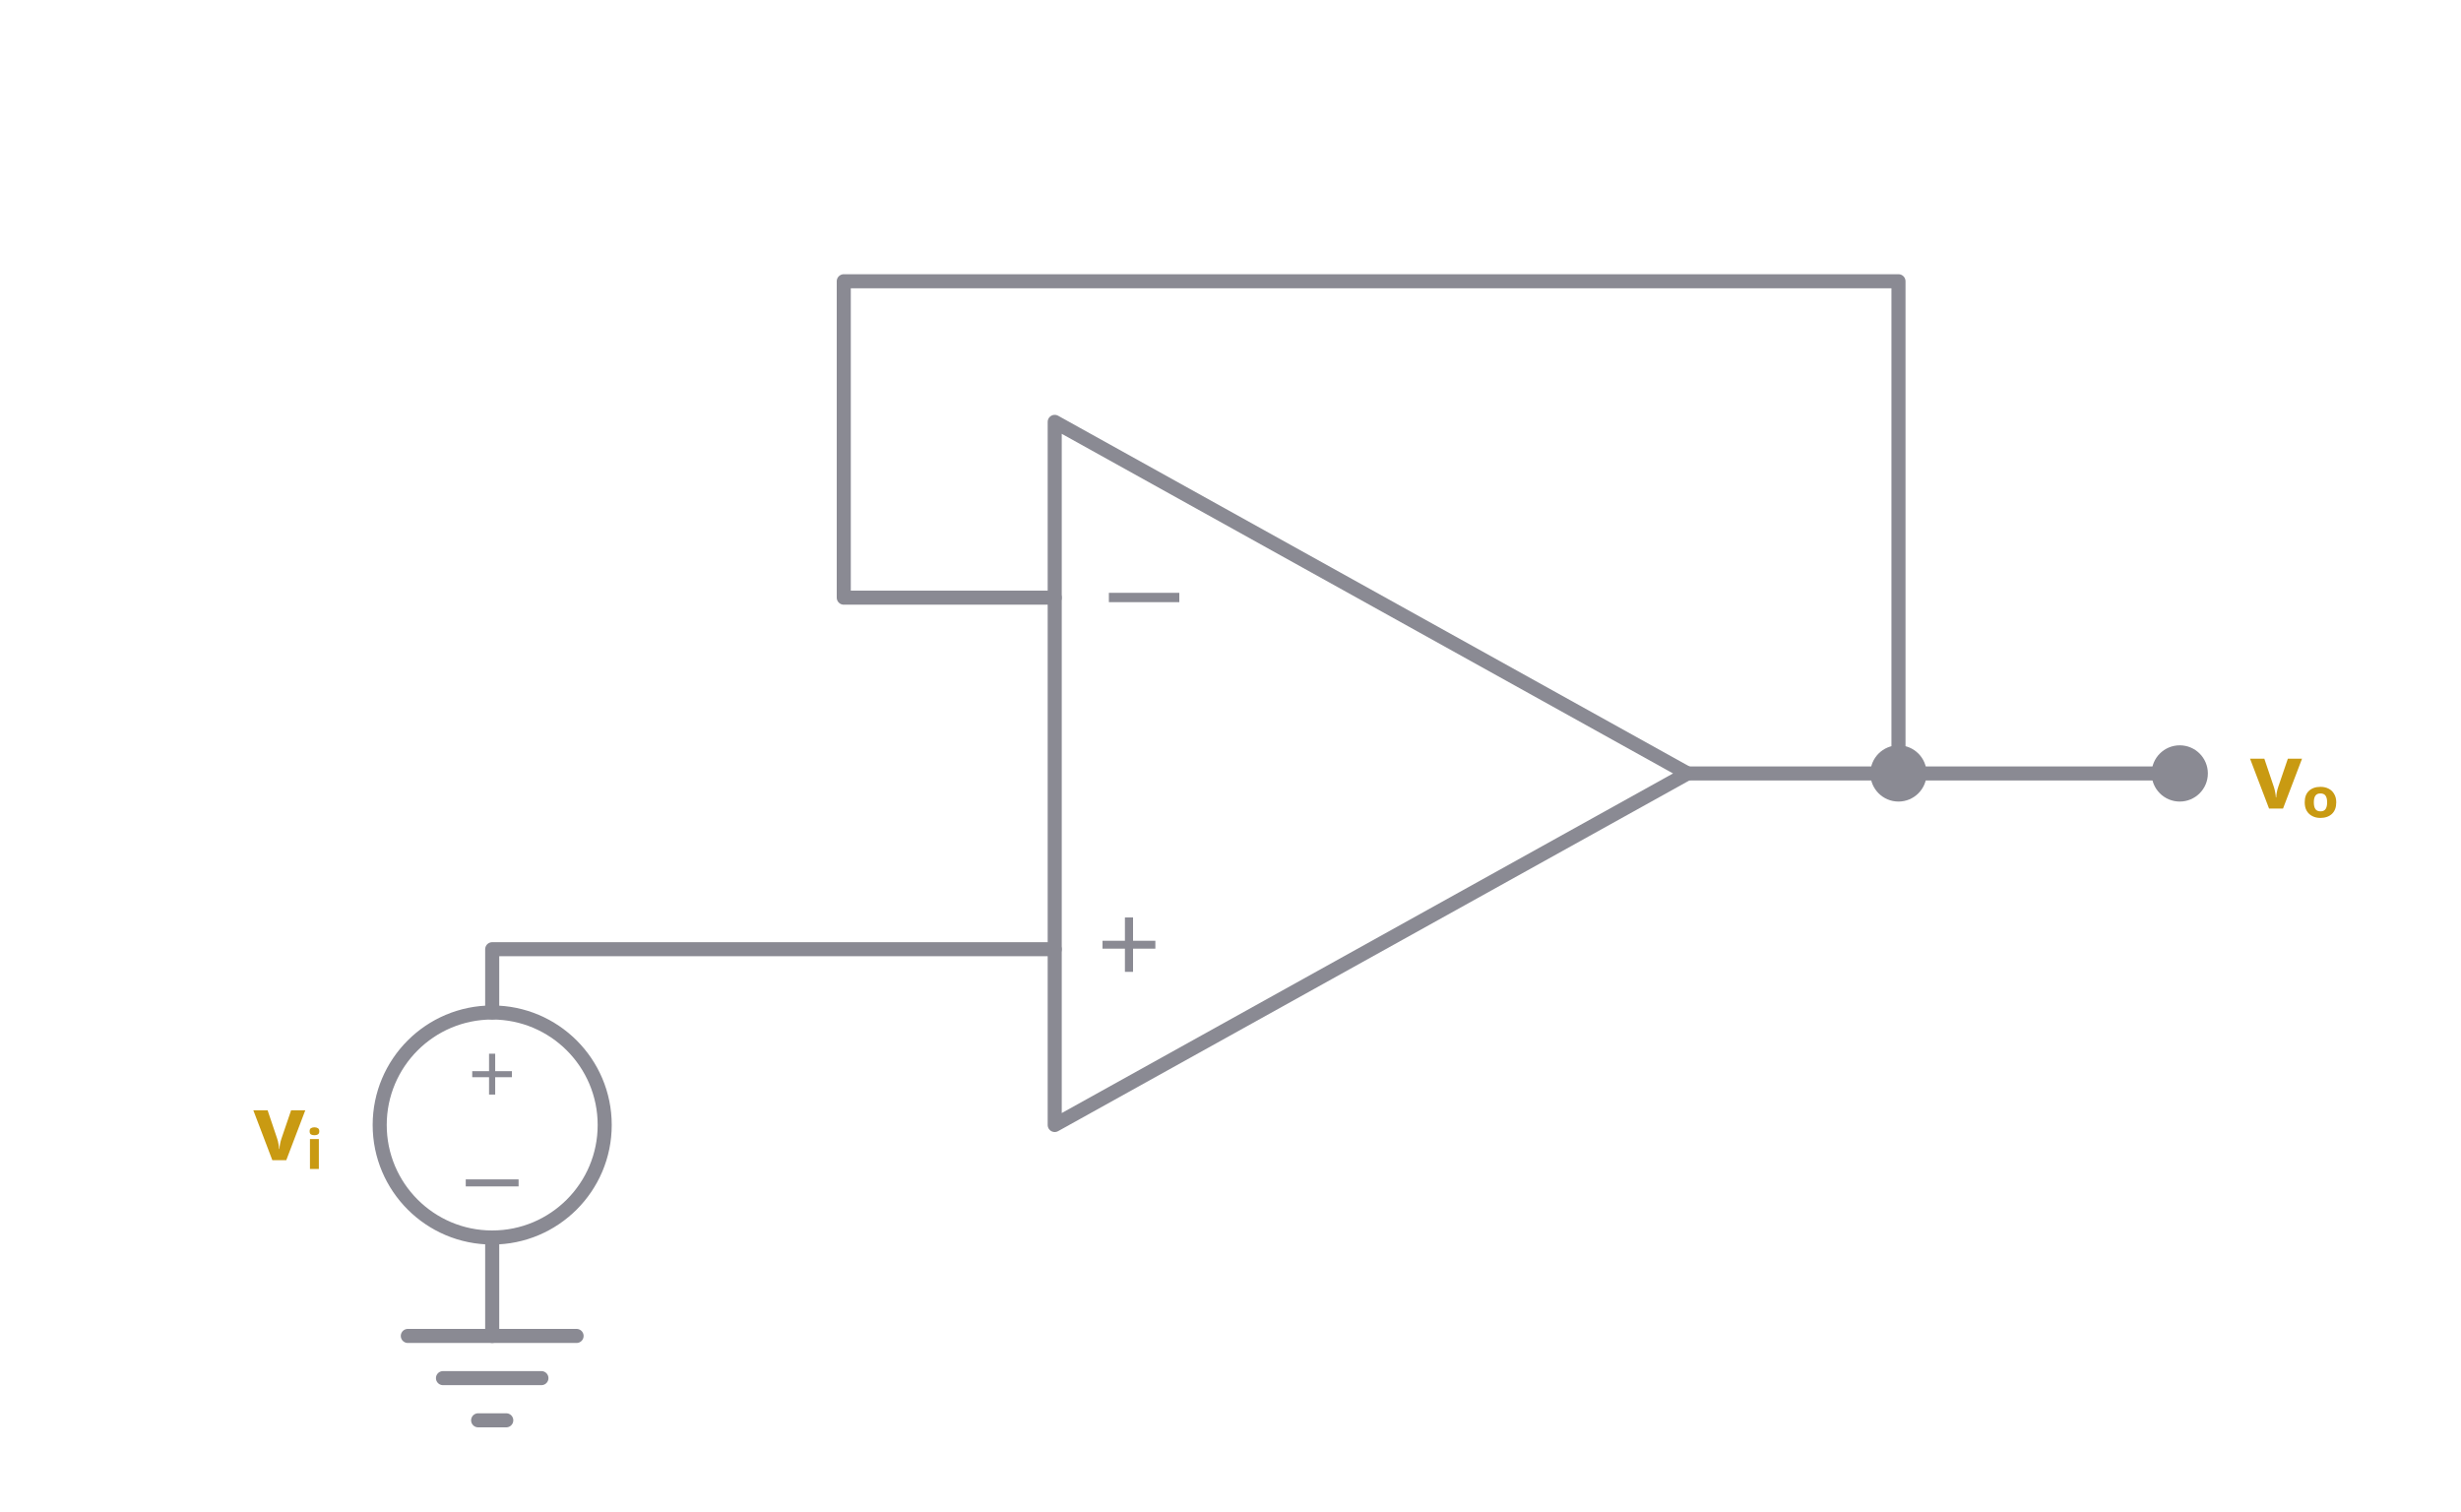
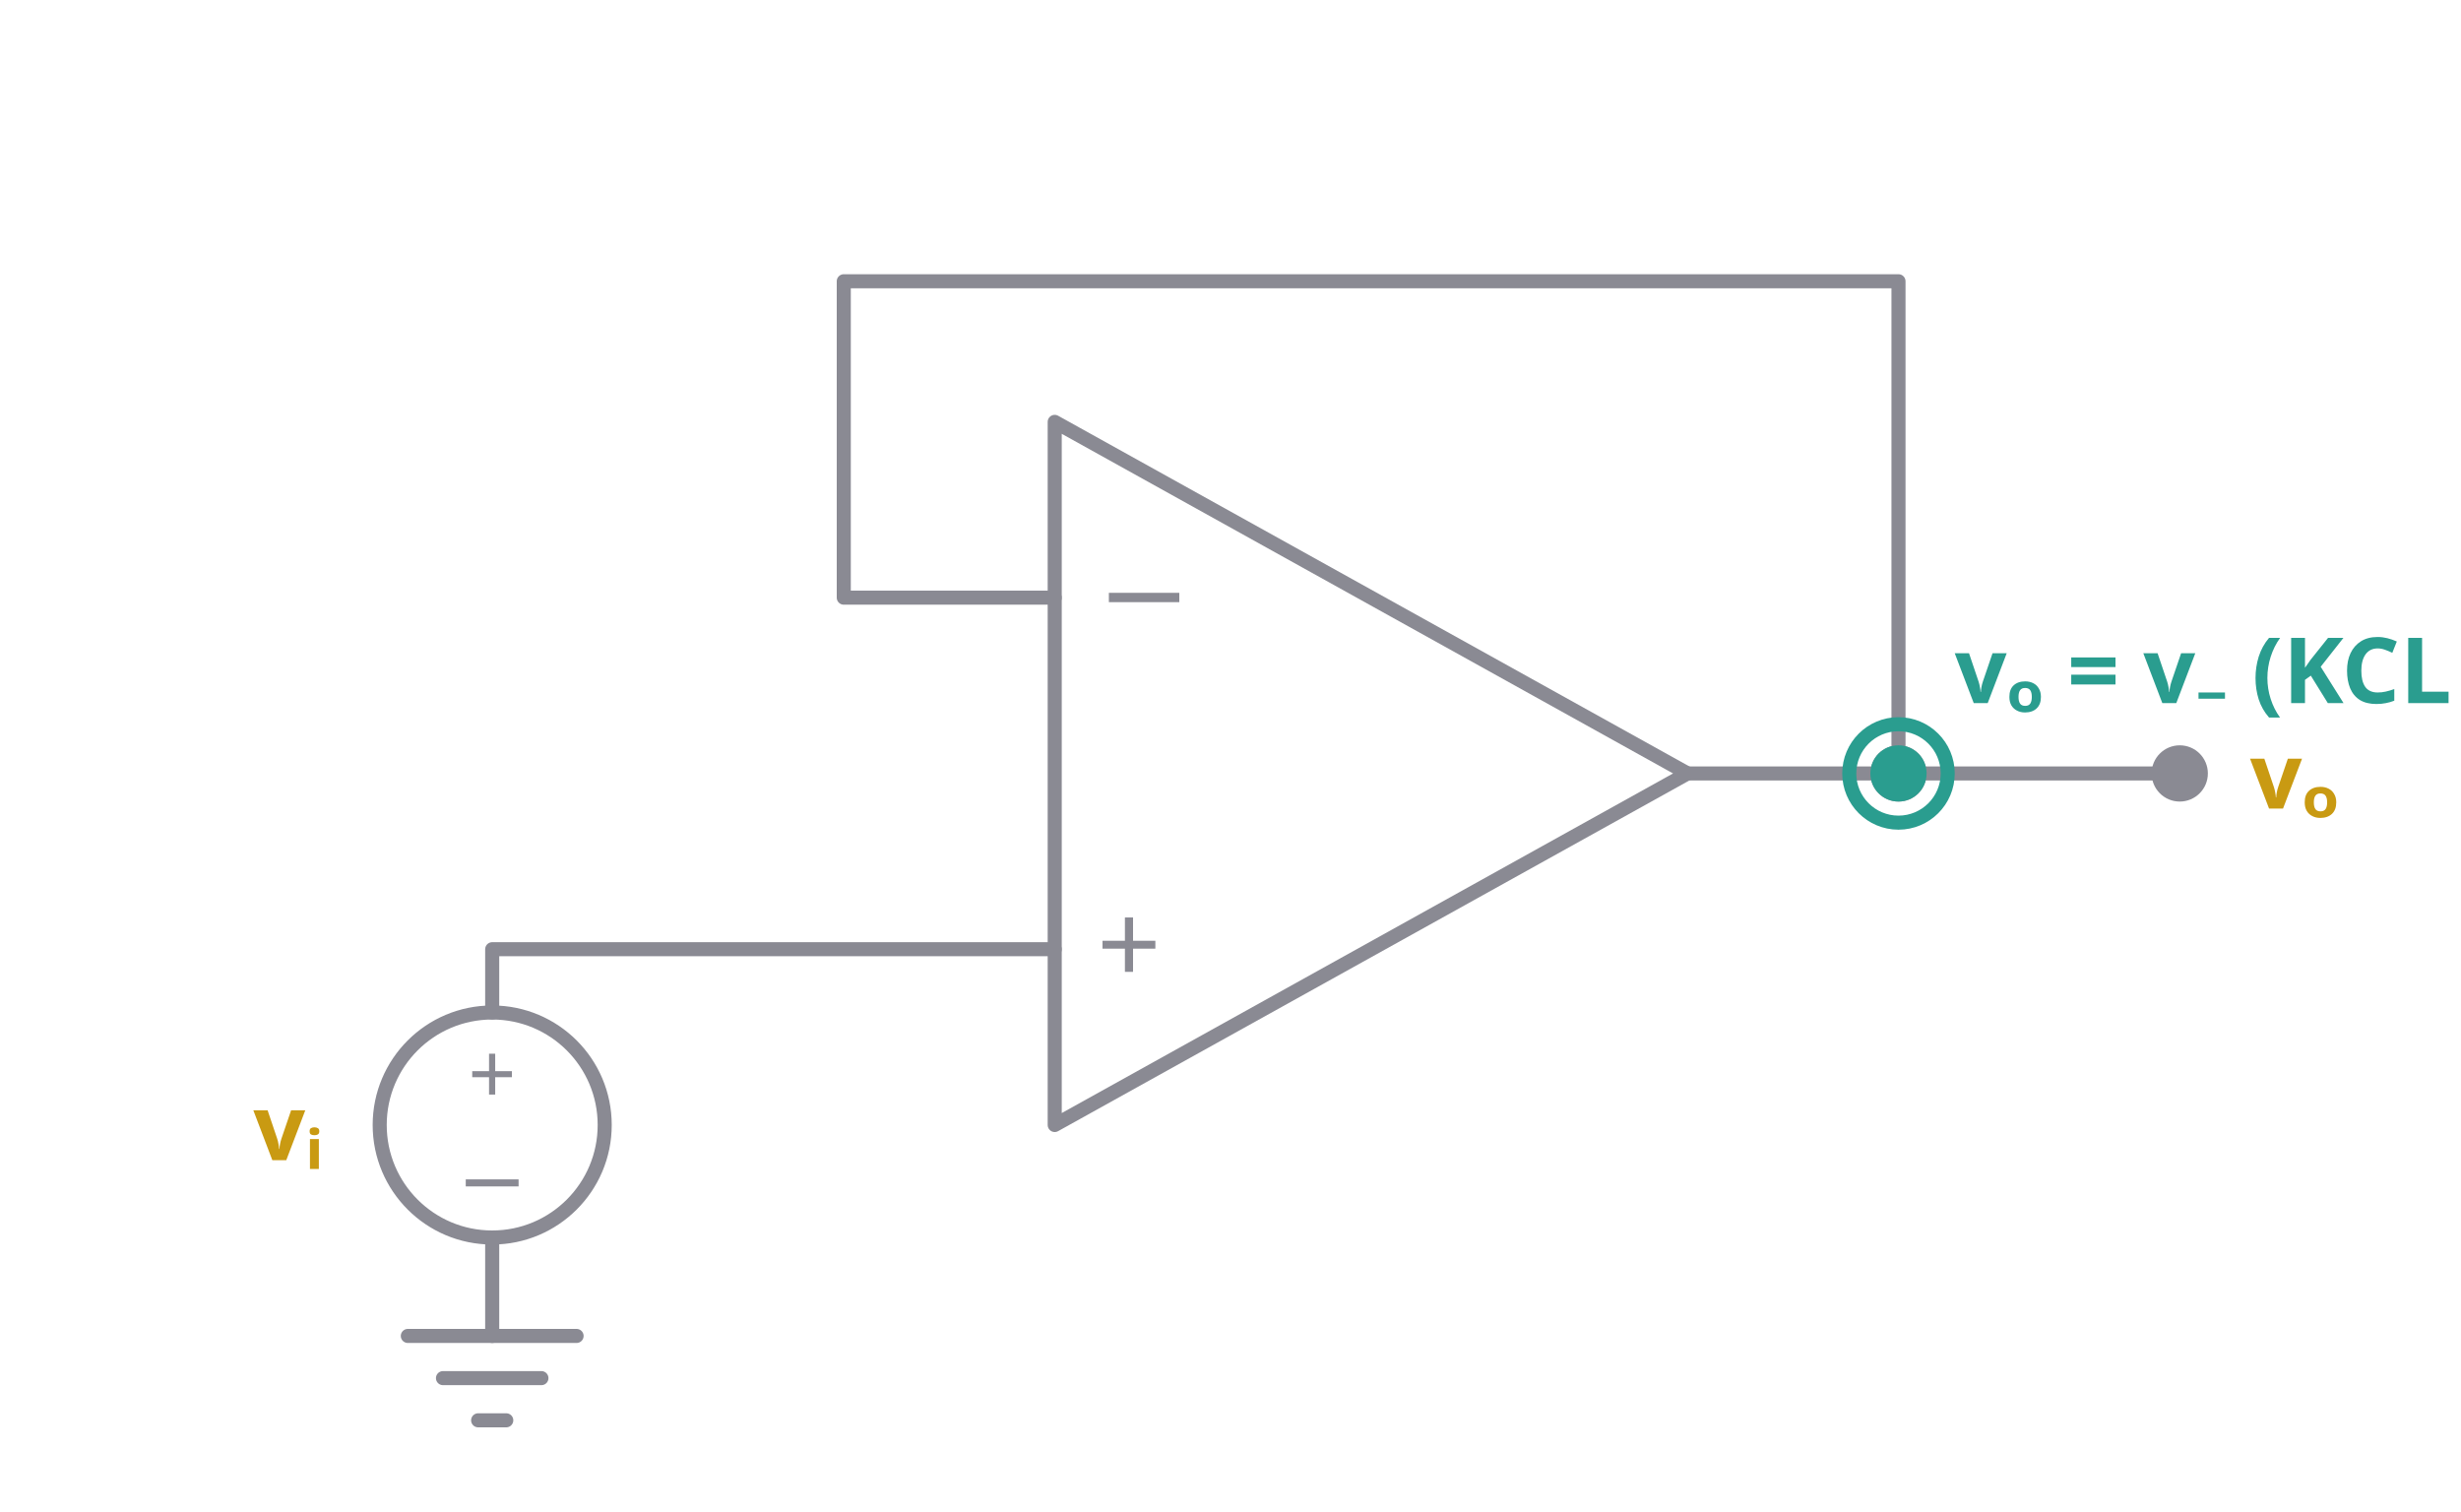
<svg xmlns="http://www.w3.org/2000/svg" viewBox="0 0 350 215" width="350" height="215" font-family="DM Sans, system-ui, sans-serif" font-size="13">
  <g fill="none" stroke="#8a8a93" stroke-width="2" stroke-linejoin="round" stroke-linecap="round">
    <polygon points="150,60 150,160 240,110" />
    <circle cx="70" cy="160" r="16" />
    <polyline points="70,144 70,135 150,135" />
    <polyline points="70,176 70,190" />
    <line x1="58" y1="190" x2="82" y2="190" />
    <line x1="63" y1="196" x2="77" y2="196" />
    <line x1="68" y1="202" x2="72" y2="202" />
    <polyline points="240,110 310,110" />
    <polyline points="270,110 270,40 120,40 120,85 150,85" />
  </g>
  <g fill="#8a8a93">
    <text x="156" y="90" font-size="16">−</text>
    <text x="156" y="140" font-size="16">+</text>
    <text x="70" y="157" font-size="12" text-anchor="middle">+</text>
    <text x="70" y="172" font-size="12" text-anchor="middle">−</text>
    <circle cx="270" cy="110" r="4" />
    <circle cx="310" cy="110" r="4" />
  </g>
+   <g fill="#2a9d8f" font-weight="600">
+     <circle cx="270" cy="110" r="7" fill="none" stroke="#2a9d8f" stroke-width="2" />
+     <circle cx="270" cy="110" r="4" />
+     <text x="278" y="100" text-anchor="start">vₒ = v₋ (KCL node)</text>
+   </g>
  <g fill="#c99a12" font-weight="600">
    <text x="46" y="165" text-anchor="end">vᵢ</text>
    <text x="320" y="115">vₒ</text>
  </g>
</svg>
